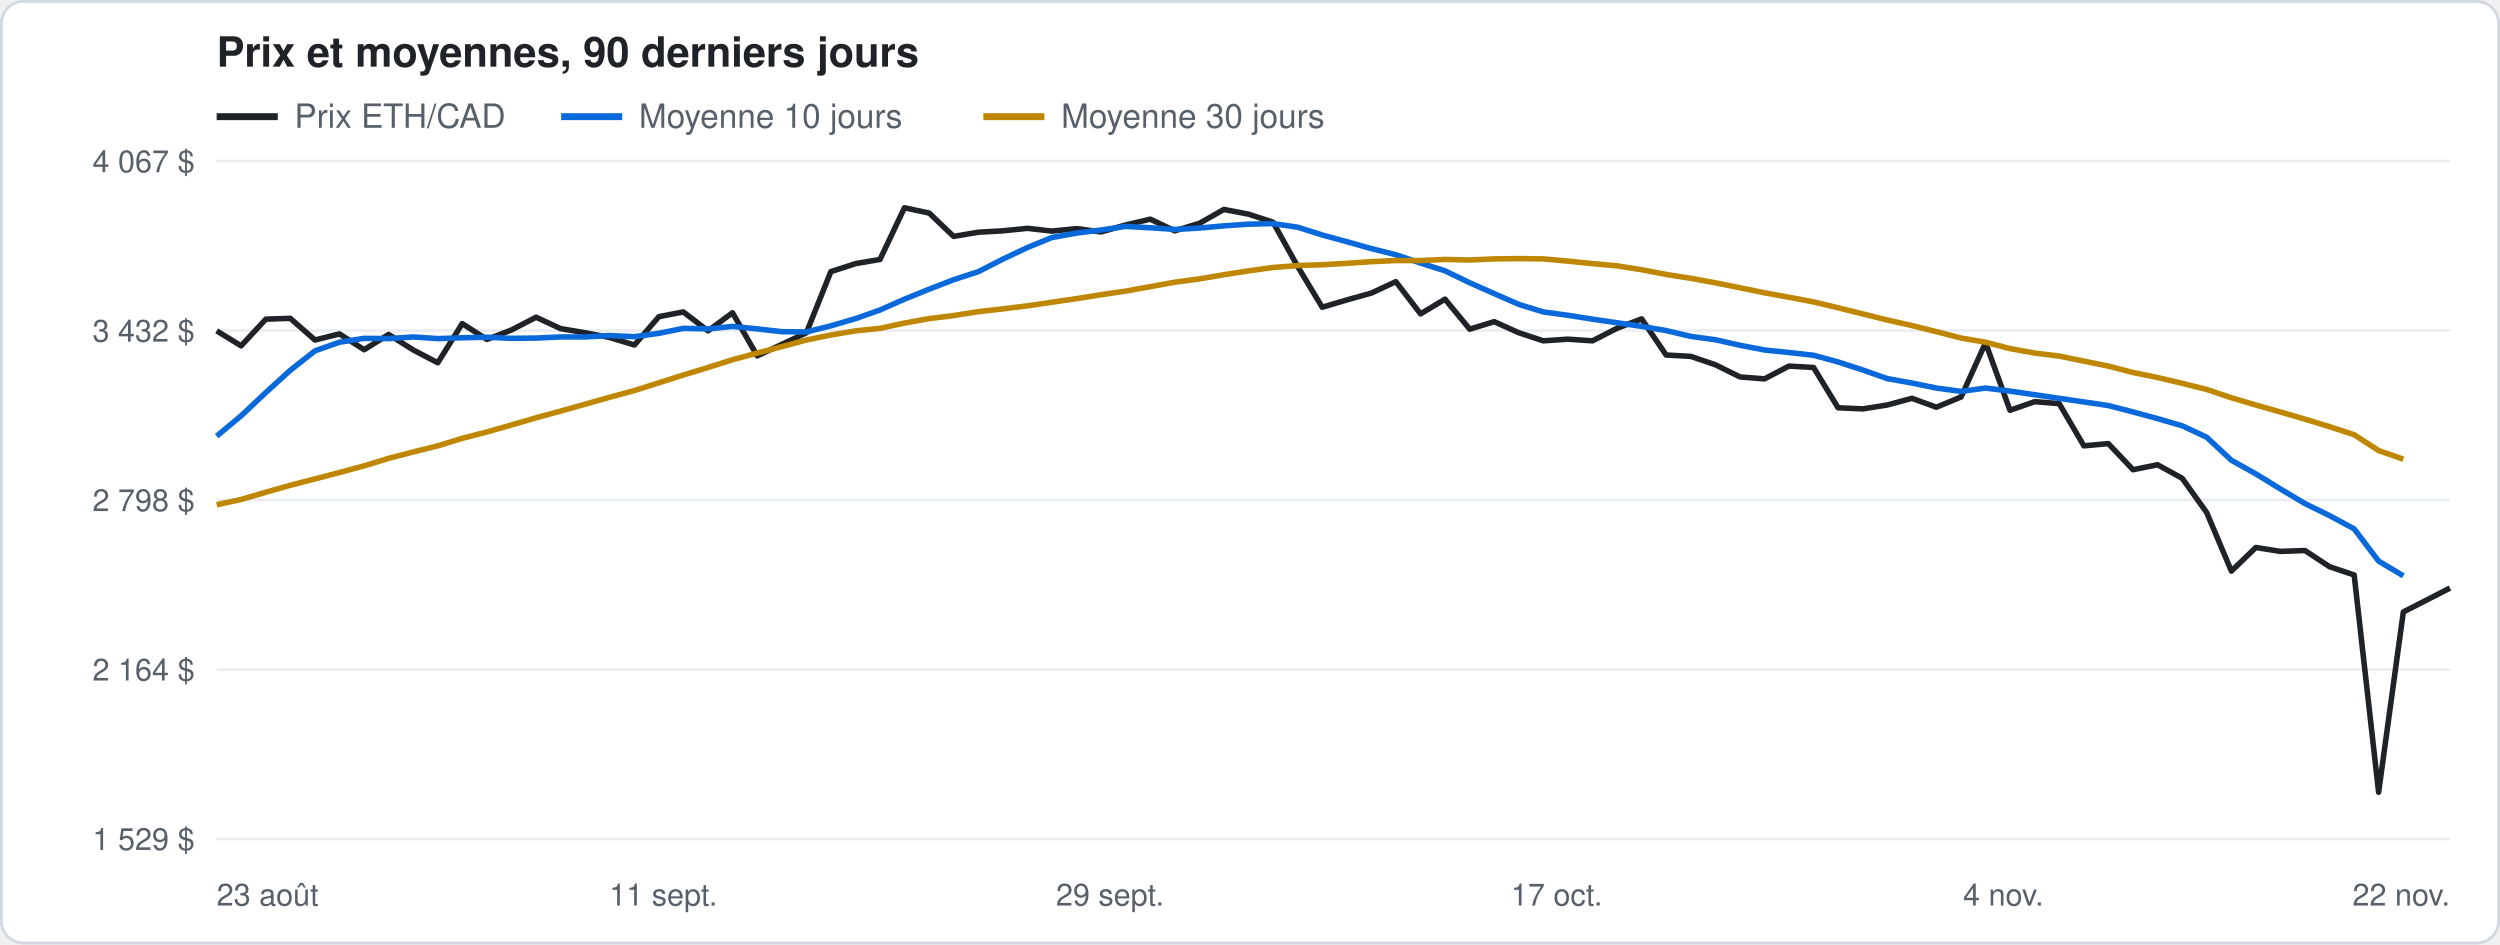
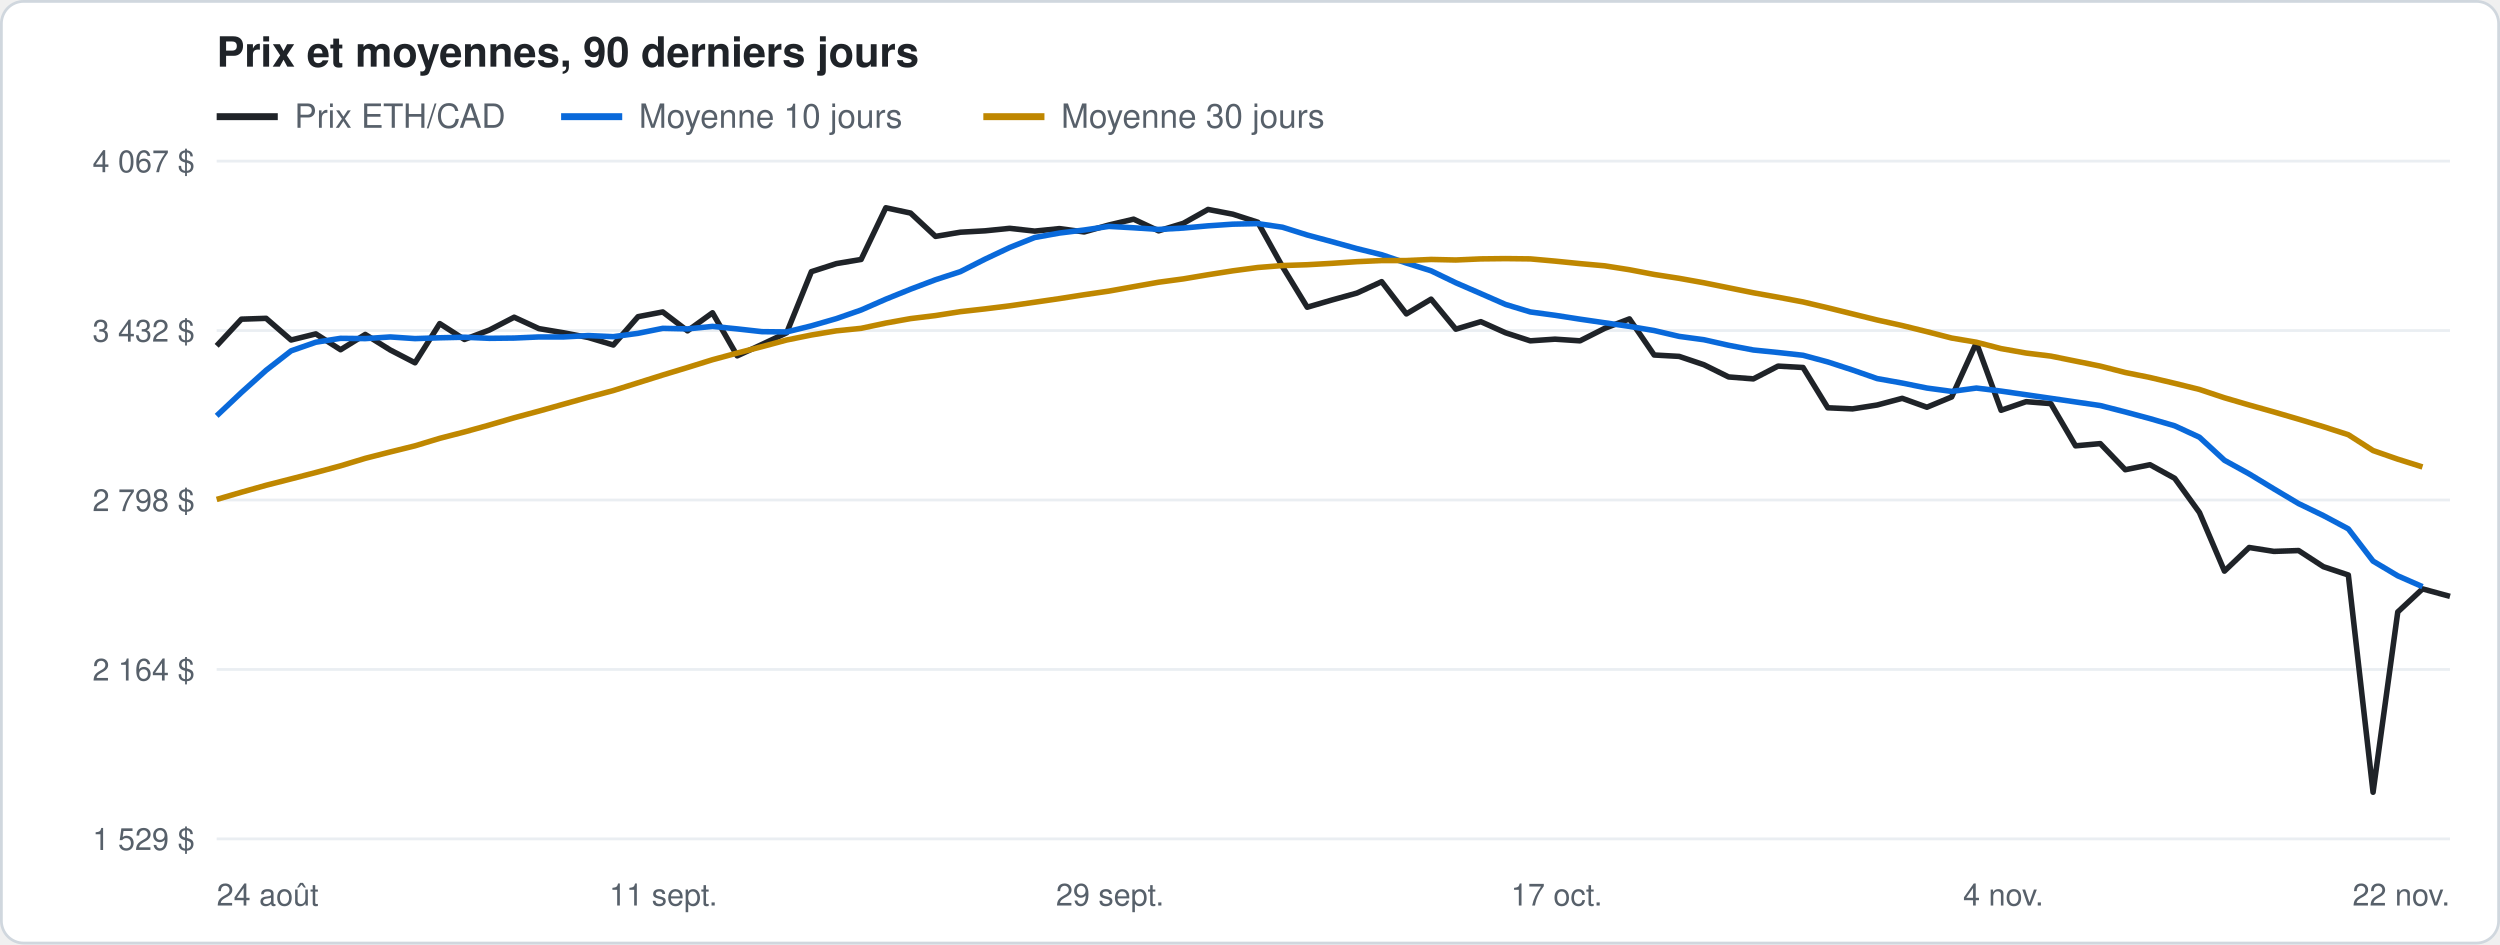
<svg xmlns="http://www.w3.org/2000/svg" width="900" height="340" viewBox="0 0 900 340" font-family="-apple-system, Segoe UI, Helvetica, Arial, sans-serif">
  <rect x="0.5" y="0.5" width="899" height="339" rx="8" fill="#ffffff" stroke="#d0d7de" />
  <text x="78" y="24" font-size="15" font-weight="600" fill="#1f2328">Prix et moyennes, 90 derniers jours</text>
  <line x1="78" y1="42" x2="100" y2="42" stroke="#1f2328" stroke-width="2.5" />
  <text x="106" y="46" font-size="12" fill="#57606a">Prix ETH/CAD</text>
  <line x1="202" y1="42" x2="224" y2="42" stroke="#0969da" stroke-width="2.5" />
  <text x="230" y="46" font-size="12" fill="#57606a">Moyenne 10 jours</text>
  <line x1="354" y1="42" x2="376" y2="42" stroke="#bf8700" stroke-width="2.5" />
  <text x="382" y="46" font-size="12" fill="#57606a">Moyenne 30 jours</text>
  <line x1="78" y1="302.0" x2="882" y2="302.0" stroke="#eaeef2" />
  <text x="70" y="306.0" font-size="11" fill="#57606a" text-anchor="end">1 529 $</text>
  <line x1="78" y1="241.0" x2="882" y2="241.0" stroke="#eaeef2" />
  <text x="70" y="245.0" font-size="11" fill="#57606a" text-anchor="end">2 164 $</text>
  <line x1="78" y1="180.0" x2="882" y2="180.0" stroke="#eaeef2" />
  <text x="70" y="184.0" font-size="11" fill="#57606a" text-anchor="end">2 798 $</text>
  <line x1="78" y1="119.0" x2="882" y2="119.0" stroke="#eaeef2" />
  <text x="70" y="123.0" font-size="11" fill="#57606a" text-anchor="end">3 432 $</text>
  <line x1="78" y1="58.0" x2="882" y2="58.0" stroke="#eaeef2" />
  <text x="70" y="62.0" font-size="11" fill="#57606a" text-anchor="end">4 067 $</text>
-   <text x="78.0" y="326" font-size="11" fill="#57606a" text-anchor="start">23 août</text>
+   <text x="78.0" y="326" font-size="11" fill="#57606a" text-anchor="start">24 août</text>
  <text x="238.8" y="326" font-size="11" fill="#57606a" text-anchor="middle">11 sept.</text>
  <text x="399.6" y="326" font-size="11" fill="#57606a" text-anchor="middle">29 sept.</text>
  <text x="560.4" y="326" font-size="11" fill="#57606a" text-anchor="middle">17 oct.</text>
  <text x="721.2" y="326" font-size="11" fill="#57606a" text-anchor="middle">4 nov.</text>
  <text x="882.0" y="326" font-size="11" fill="#57606a" text-anchor="end">22 nov.</text>
-   <polyline points="78.0,119.1 86.8,124.5 95.7,114.9 104.5,114.6 113.4,122.4 122.2,120.2 131.1,125.9 139.9,120.4 148.8,126.0 157.6,130.6 166.4,116.5 175.3,122.2 184.1,118.8 193.0,114.2 201.8,118.3 210.7,119.8 219.5,121.5 228.4,124.2 237.2,114.0 246.0,112.3 254.9,119.1 263.7,112.6 272.6,128.1 281.4,124.0 290.3,119.8 299.1,97.8 308.0,94.9 316.8,93.4 325.6,74.8 334.5,76.7 343.3,85.1 352.2,83.6 361.0,83.1 369.9,82.2 378.7,83.2 387.6,82.3 396.4,83.5 405.2,81.0 414.1,78.9 422.9,83.1 431.8,80.4 440.6,75.4 449.5,77.1 458.3,80.0 467.2,96.0 476.0,110.6 484.8,108.0 493.7,105.5 502.5,101.4 511.4,113.0 520.2,107.7 529.1,118.5 537.9,115.8 546.8,119.8 555.6,122.7 564.4,122.1 573.3,122.7 582.1,118.2 591.0,114.8 599.8,127.8 608.7,128.3 617.5,131.3 626.4,135.7 635.2,136.4 644.0,131.8 652.9,132.3 661.7,146.8 670.6,147.2 679.4,145.8 688.3,143.4 697.1,146.6 706.0,142.9 714.8,123.4 723.6,147.7 732.5,144.6 741.3,145.3 750.2,160.5 759.0,159.7 767.9,169.1 776.7,167.3 785.6,172.2 794.4,184.5 803.3,205.6 812.1,197.1 820.9,198.5 829.8,198.2 838.6,204.0 847.5,207.0 856.3,285.2 865.2,220.3 882.0,211.7" fill="none" stroke="#1f2328" stroke-width="2" stroke-linejoin="round" />
-   <polyline points="78.0,157.0 86.8,149.7 95.7,141.3 104.5,133.3 113.4,126.3 122.2,123.2 131.1,121.8 139.9,121.9 148.8,121.3 157.6,121.9 166.4,121.6 175.3,121.4 184.1,121.8 193.0,121.7 201.8,121.3 210.7,121.3 219.5,120.8 228.4,121.2 237.2,120.0 246.0,118.2 254.9,118.4 263.7,117.5 272.6,118.4 281.4,119.4 290.3,119.5 299.1,117.3 308.0,114.7 316.8,111.6 325.6,107.7 334.5,104.1 343.3,100.7 352.2,97.8 361.0,93.3 369.9,89.1 378.7,85.5 387.6,83.9 396.4,82.8 405.2,81.5 414.1,82.0 422.9,82.6 431.8,82.1 440.6,81.3 449.5,80.7 458.3,80.5 467.2,81.8 476.0,84.6 484.8,87.0 493.7,89.5 502.5,91.7 511.4,94.7 520.2,97.5 529.1,101.8 537.9,105.7 546.8,109.6 555.6,112.3 564.4,113.5 573.3,114.9 582.1,116.2 591.0,117.5 599.8,119.0 608.7,121.1 617.5,122.3 626.4,124.3 635.2,126.0 644.0,126.9 652.9,127.9 661.7,130.3 670.6,133.2 679.4,136.3 688.3,137.9 697.1,139.7 706.0,140.9 714.8,139.7 723.6,140.8 732.5,142.1 741.3,143.4 750.2,144.7 759.0,146.0 767.9,148.3 776.7,150.7 785.6,153.3 794.4,157.4 803.3,165.7 812.1,170.6 820.9,176.0 829.8,181.3 838.6,185.6 847.5,190.4 856.3,202.0 865.2,207.3" fill="none" stroke="#0969da" stroke-width="2" stroke-linejoin="round" />
-   <polyline points="78.0,181.7 86.8,179.8 95.7,177.2 104.5,174.7 113.4,172.4 122.2,170.1 131.1,167.7 139.9,165.0 148.8,162.7 157.6,160.5 166.4,157.8 175.3,155.5 184.1,153.0 193.0,150.4 201.8,148.0 210.7,145.5 219.5,143.0 228.4,140.6 237.2,137.8 246.0,135.0 254.9,132.3 263.7,129.5 272.6,127.1 281.4,124.8 290.3,122.4 299.1,120.6 308.0,119.1 316.8,118.2 325.6,116.3 334.5,114.7 343.3,113.6 352.2,112.2 361.0,111.2 369.9,110.1 378.7,108.8 387.6,107.5 396.4,106.1 405.2,104.8 414.1,103.2 422.9,101.6 431.8,100.4 440.6,98.9 449.5,97.5 458.3,96.3 467.2,95.6 476.0,95.3 484.8,94.8 493.7,94.2 502.5,93.8 511.4,93.8 520.2,93.4 529.1,93.6 537.9,93.2 546.8,93.1 555.6,93.2 564.4,94.0 573.3,94.9 582.1,95.7 591.0,97.1 599.8,98.8 608.7,100.2 617.5,101.8 626.4,103.6 635.2,105.4 644.0,107.0 652.9,108.7 661.7,110.8 670.6,113.0 679.4,115.2 688.3,117.2 697.1,119.4 706.0,121.7 714.8,123.2 723.6,125.5 732.5,127.1 741.3,128.2 750.2,130.0 759.0,131.8 767.9,134.1 776.7,135.9 785.6,138.0 794.4,140.2 803.3,143.2 812.1,145.8 820.9,148.3 829.8,150.9 838.6,153.6 847.5,156.5 856.3,162.2 865.2,165.3" fill="none" stroke="#bf8700" stroke-width="2" stroke-linejoin="round" />
+   <polyline points="78.0,124.5 86.9,114.9 95.8,114.6 104.8,122.4 113.7,120.2 122.6,125.9 131.5,120.4 140.5,126.0 149.4,130.6 158.3,116.5 167.2,122.2 176.2,118.8 185.1,114.2 194.0,118.3 202.9,119.8 211.8,121.5 220.8,124.2 229.7,114.0 238.6,112.3 247.5,119.1 256.5,112.6 265.4,128.1 274.3,124.0 283.2,119.8 292.1,97.8 301.1,94.9 310.0,93.4 318.9,74.8 327.8,76.7 336.8,85.1 345.7,83.6 354.6,83.1 363.5,82.2 372.5,83.2 381.4,82.3 390.3,83.5 399.2,81.0 408.1,78.9 417.1,83.1 426.0,80.4 434.9,75.4 443.8,77.1 452.8,80.0 461.7,96.0 470.6,110.6 479.5,108.0 488.5,105.5 497.4,101.4 506.3,113.0 515.2,107.7 524.1,118.5 533.1,115.8 542.0,119.8 550.9,122.7 559.8,122.1 568.8,122.7 577.7,118.2 586.6,114.8 595.5,127.8 604.5,128.3 613.4,131.3 622.3,135.7 631.2,136.4 640.1,131.8 649.1,132.3 658.0,146.8 666.9,147.2 675.8,145.8 684.8,143.4 693.7,146.6 702.6,142.9 711.5,123.4 720.4,147.7 729.4,144.6 738.3,145.3 747.2,160.5 756.1,159.7 765.1,169.1 774.0,167.3 782.9,172.2 791.8,184.5 800.8,205.6 809.7,197.1 818.6,198.5 827.5,198.2 836.4,204.0 845.4,207.0 854.3,285.2 863.2,220.3 872.1,212.0 882.0,214.7" fill="none" stroke="#1f2328" stroke-width="2" stroke-linejoin="round" />
+   <polyline points="78.0,149.7 86.9,141.3 95.8,133.3 104.8,126.3 113.7,123.2 122.6,121.8 131.5,121.9 140.5,121.3 149.4,121.9 158.3,121.6 167.2,121.4 176.2,121.8 185.1,121.7 194.0,121.3 202.9,121.3 211.8,120.8 220.8,121.2 229.7,120.0 238.6,118.2 247.5,118.4 256.5,117.5 265.4,118.4 274.3,119.4 283.2,119.5 292.1,117.3 301.1,114.7 310.0,111.6 318.9,107.7 327.8,104.1 336.8,100.7 345.7,97.8 354.6,93.3 363.5,89.1 372.5,85.5 381.4,83.9 390.3,82.8 399.2,81.5 408.1,82.0 417.1,82.6 426.0,82.1 434.9,81.3 443.8,80.7 452.8,80.5 461.7,81.8 470.6,84.6 479.5,87.0 488.5,89.5 497.4,91.7 506.3,94.7 515.2,97.5 524.1,101.8 533.1,105.7 542.0,109.6 550.9,112.3 559.8,113.5 568.8,114.9 577.7,116.2 586.6,117.5 595.5,119.0 604.5,121.1 613.4,122.3 622.3,124.3 631.2,126.0 640.1,126.9 649.1,127.9 658.0,130.3 666.9,133.2 675.8,136.3 684.8,137.9 693.7,139.7 702.6,140.9 711.5,139.7 720.4,140.8 729.4,142.1 738.3,143.4 747.2,144.7 756.1,146.0 765.1,148.3 774.0,150.7 782.9,153.3 791.8,157.4 800.8,165.7 809.7,170.6 818.6,176.0 827.5,181.3 836.4,185.6 845.4,190.4 854.3,202.0 863.2,207.3 872.1,211.2" fill="none" stroke="#0969da" stroke-width="2" stroke-linejoin="round" />
+   <polyline points="78.0,179.8 86.9,177.2 95.8,174.7 104.8,172.4 113.7,170.1 122.6,167.7 131.5,165.0 140.5,162.7 149.4,160.5 158.3,157.8 167.2,155.5 176.2,153.0 185.1,150.4 194.0,148.0 202.9,145.5 211.8,143.0 220.8,140.6 229.7,137.8 238.6,135.0 247.5,132.3 256.5,129.5 265.4,127.1 274.3,124.8 283.2,122.4 292.1,120.6 301.1,119.1 310.0,118.2 318.9,116.3 327.8,114.7 336.8,113.6 345.7,112.2 354.6,111.2 363.5,110.1 372.5,108.8 381.4,107.5 390.3,106.1 399.2,104.8 408.1,103.2 417.1,101.6 426.0,100.4 434.9,98.9 443.8,97.5 452.8,96.3 461.7,95.6 470.6,95.3 479.5,94.8 488.5,94.2 497.4,93.8 506.3,93.8 515.2,93.4 524.1,93.6 533.1,93.2 542.0,93.1 550.9,93.2 559.8,94.0 568.8,94.9 577.7,95.7 586.6,97.1 595.5,98.8 604.5,100.2 613.4,101.8 622.3,103.6 631.2,105.4 640.1,107.0 649.1,108.7 658.0,110.8 666.9,113.0 675.8,115.2 684.8,117.2 693.7,119.4 702.6,121.7 711.5,123.2 720.4,125.5 729.4,127.1 738.3,128.2 747.2,130.0 756.1,131.8 765.1,134.1 774.0,135.9 782.9,138.0 791.8,140.2 800.8,143.2 809.7,145.8 818.6,148.3 827.5,150.9 836.4,153.6 845.4,156.5 854.3,162.2 863.2,165.3 872.1,168.1" fill="none" stroke="#bf8700" stroke-width="2" stroke-linejoin="round" />
</svg>
